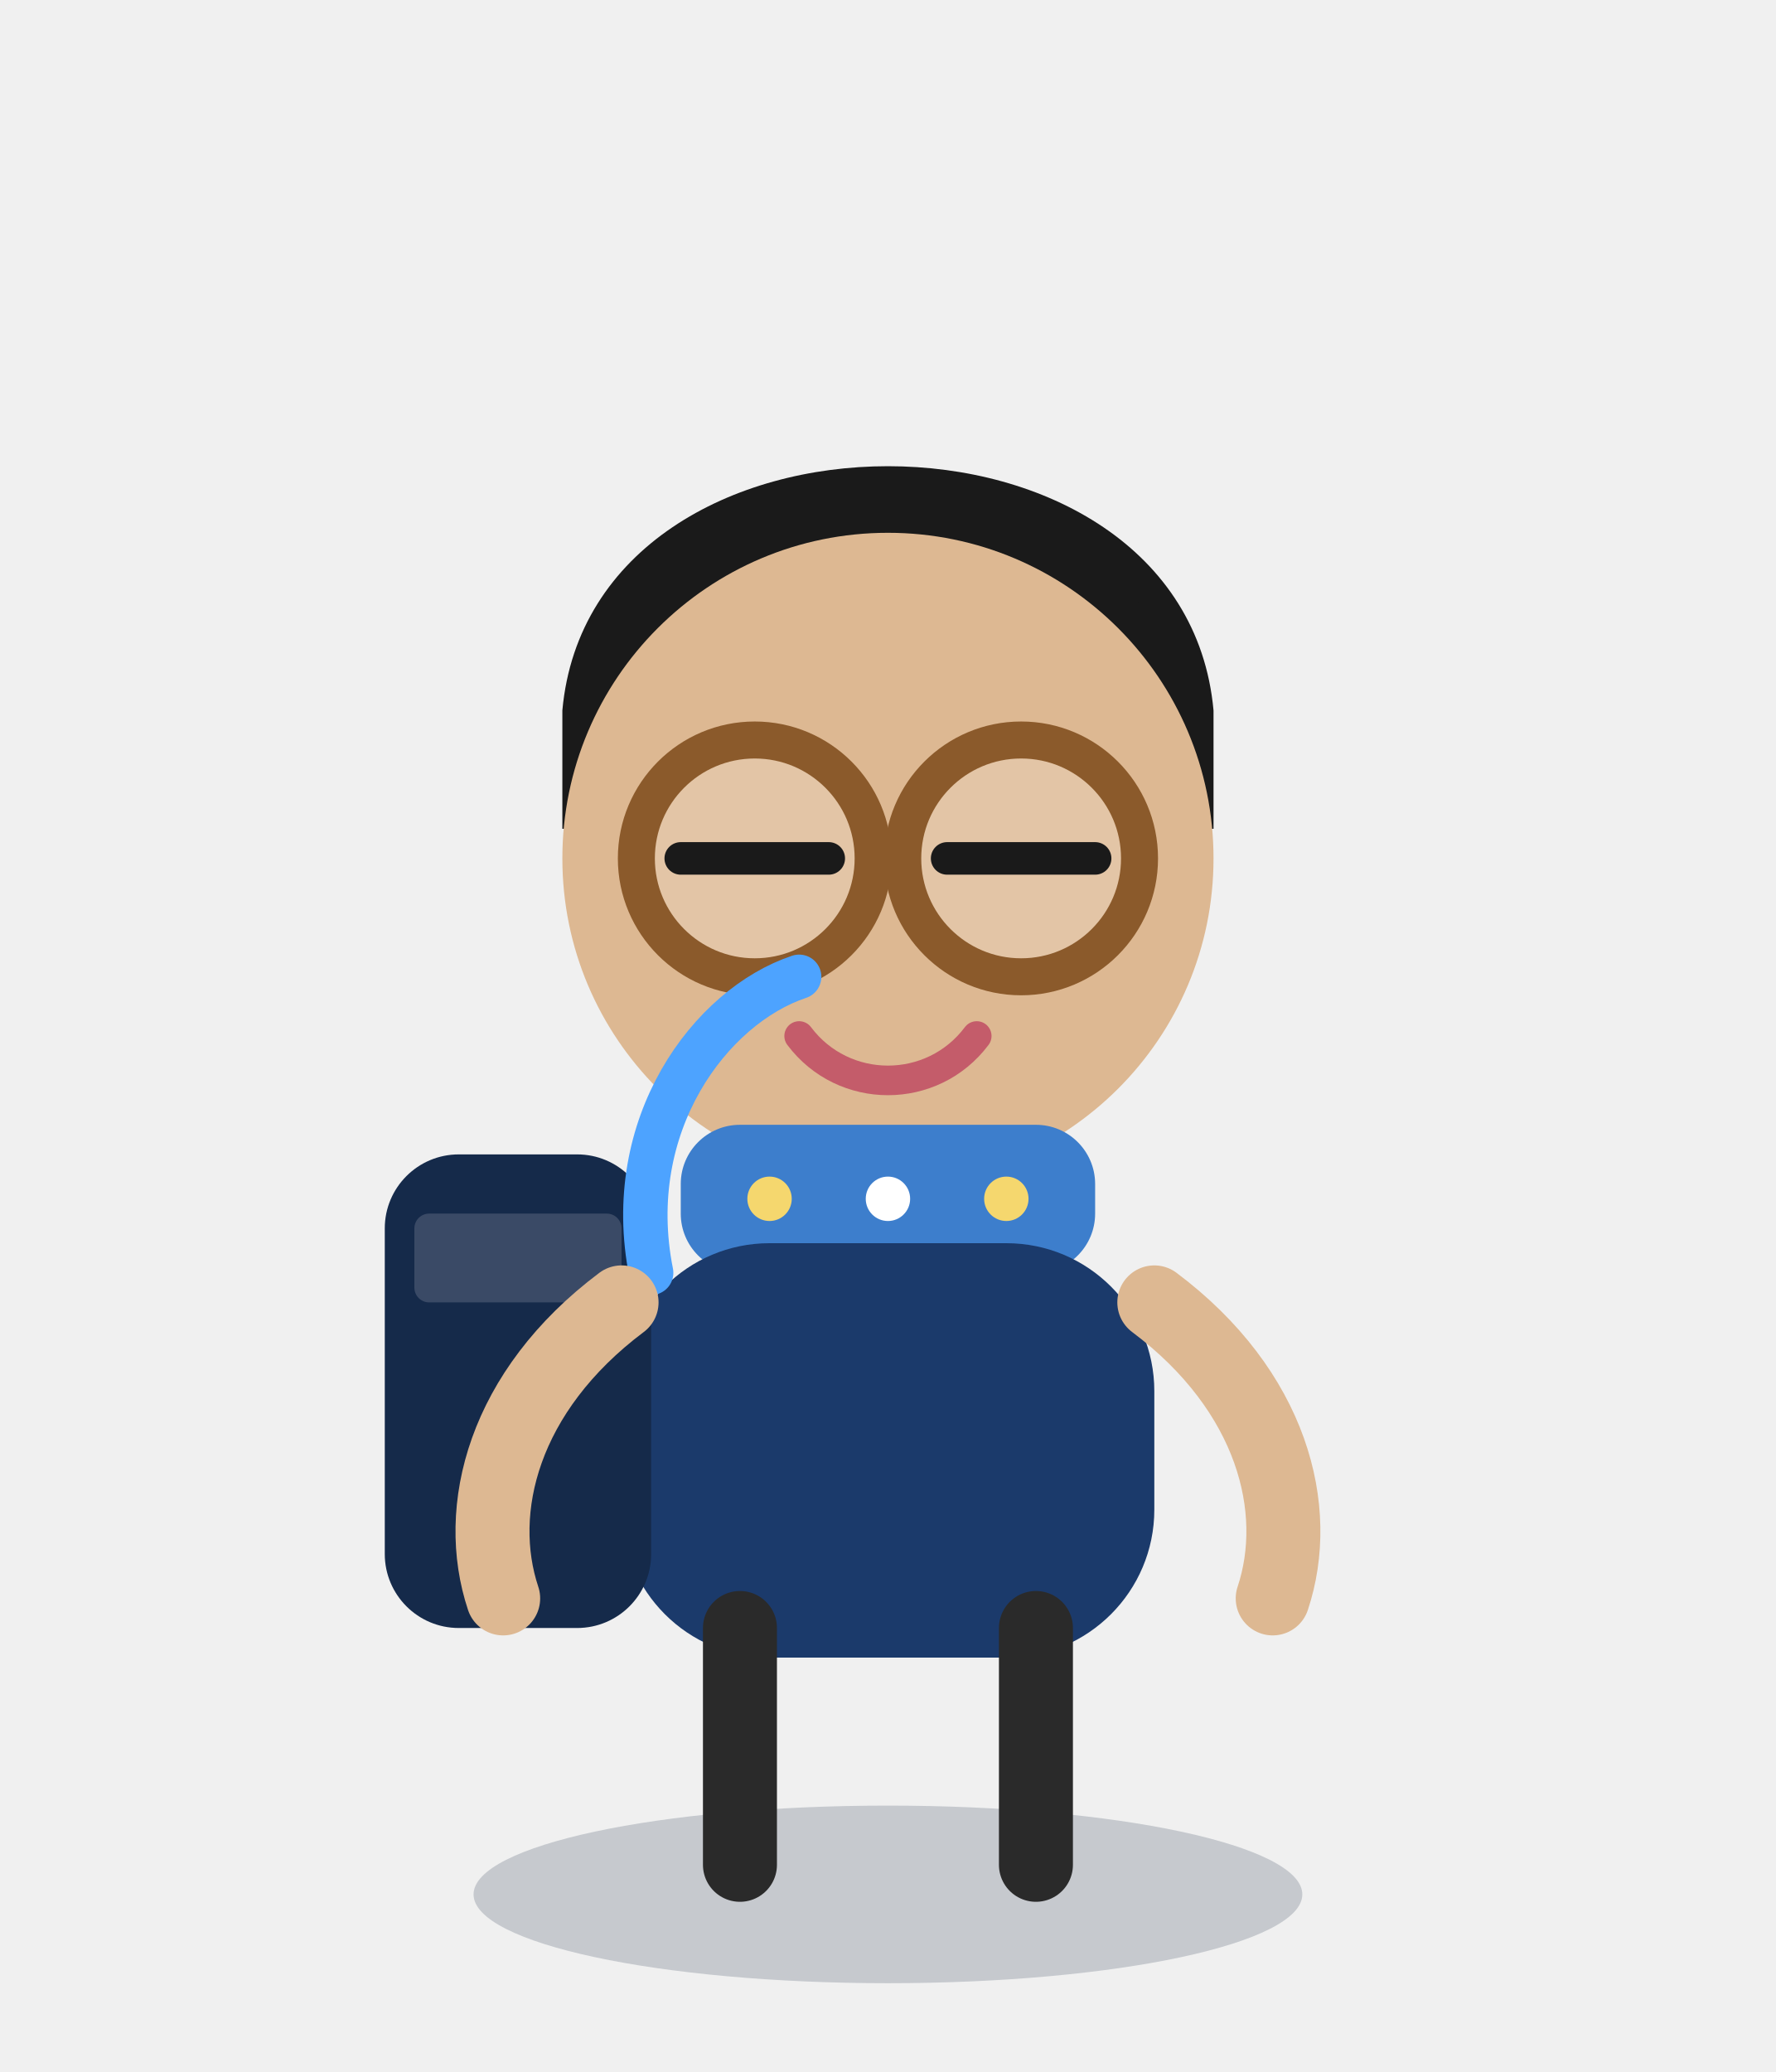
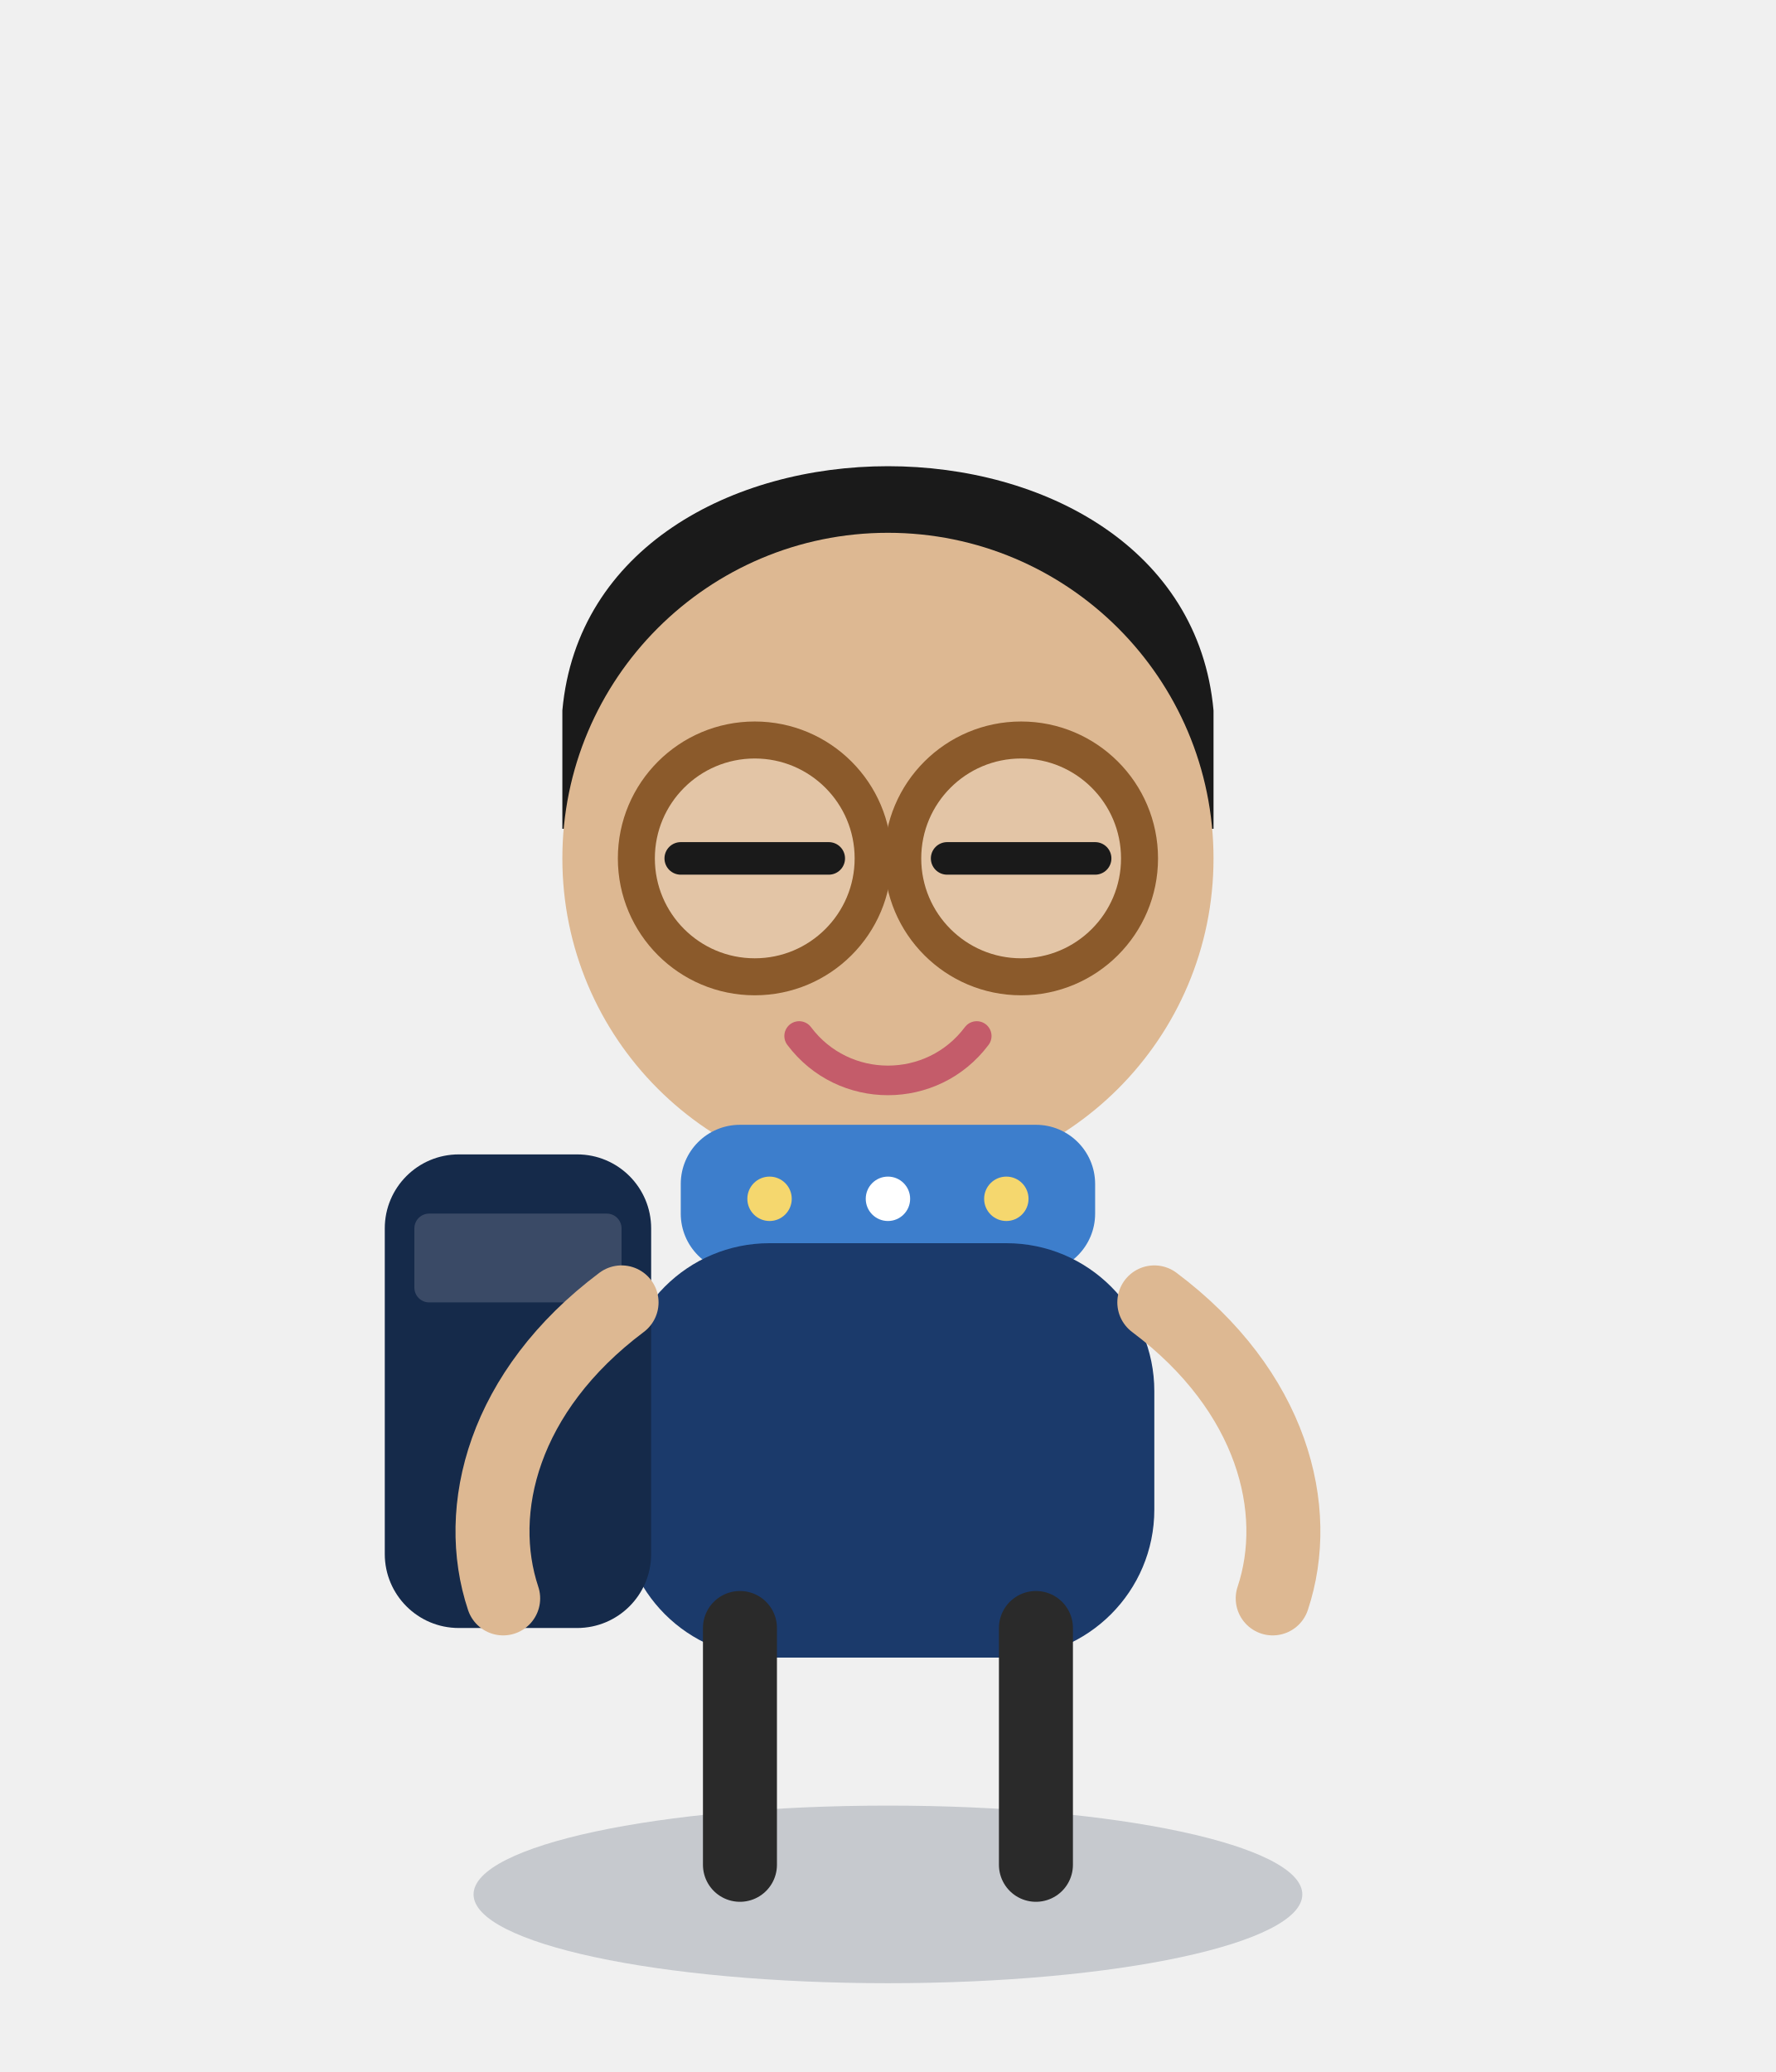
<svg xmlns="http://www.w3.org/2000/svg" viewBox="0 0 120 140" fill="none">
  <ellipse cx="60" cy="128" rx="28" ry="6" fill="#041833" opacity=".18" />
  <path d="M38 48c2-22 42-22 44 0v8H38z" fill="#1A1A1A" />
  <path d="M40 42c8-4 16-2 20 2 4-4 12-6 20-2l-2 8H42z" fill="#1A1A1A" />
  <circle cx="60" cy="58" r="22" fill="#DDB892" />
  <circle cx="51" cy="58" r="8" stroke="#8B5A2B" stroke-width="2.5" fill="rgba(255,255,255,.18)" />
  <circle cx="69" cy="58" r="8" stroke="#8B5A2B" stroke-width="2.5" fill="rgba(255,255,255,.18)" />
  <path d="M59 58h2" stroke="#8B5A2B" stroke-width="2" />
  <path d="M46 58h10" stroke="#1A1A1A" stroke-width="2.2" stroke-linecap="round" />
  <path d="M64 58h10" stroke="#1A1A1A" stroke-width="2.2" stroke-linecap="round" />
  <path d="M54 70c3 4 9 4 12 0" stroke="#C45C6A" stroke-width="2" stroke-linecap="round" />
  <rect x="46" y="76" width="28" height="10" rx="4" fill="#3D7ECC" />
  <circle cx="52" cy="81" r="1.5" fill="#F5D76E" />
  <circle cx="60" cy="81" r="1.5" fill="#FFF" />
  <circle cx="68" cy="81" r="1.5" fill="#F5D76E" />
  <rect x="42" y="84" width="36" height="28" rx="10" fill="#1B3A6B" />
  <rect x="26" y="78" width="18" height="32" rx="5" fill="#152A4A" />
  <rect x="28" y="82" width="14" height="6" rx="1" fill="#3A4A66" />
-   <path d="M44 86c-2-10 4-18 10-20" stroke="#4DA3FF" stroke-width="3" stroke-linecap="round" fill="none" />
  <path d="M42 88c-8 6-10 14-8 20" stroke="#DDB892" stroke-width="5" stroke-linecap="round" />
  <path d="M78 88c8 6 10 14 8 20" stroke="#DDB892" stroke-width="5" stroke-linecap="round" />
  <path d="M50 110v16M70 110v16" stroke="#2A2A2A" stroke-width="5" stroke-linecap="round" />
</svg>
